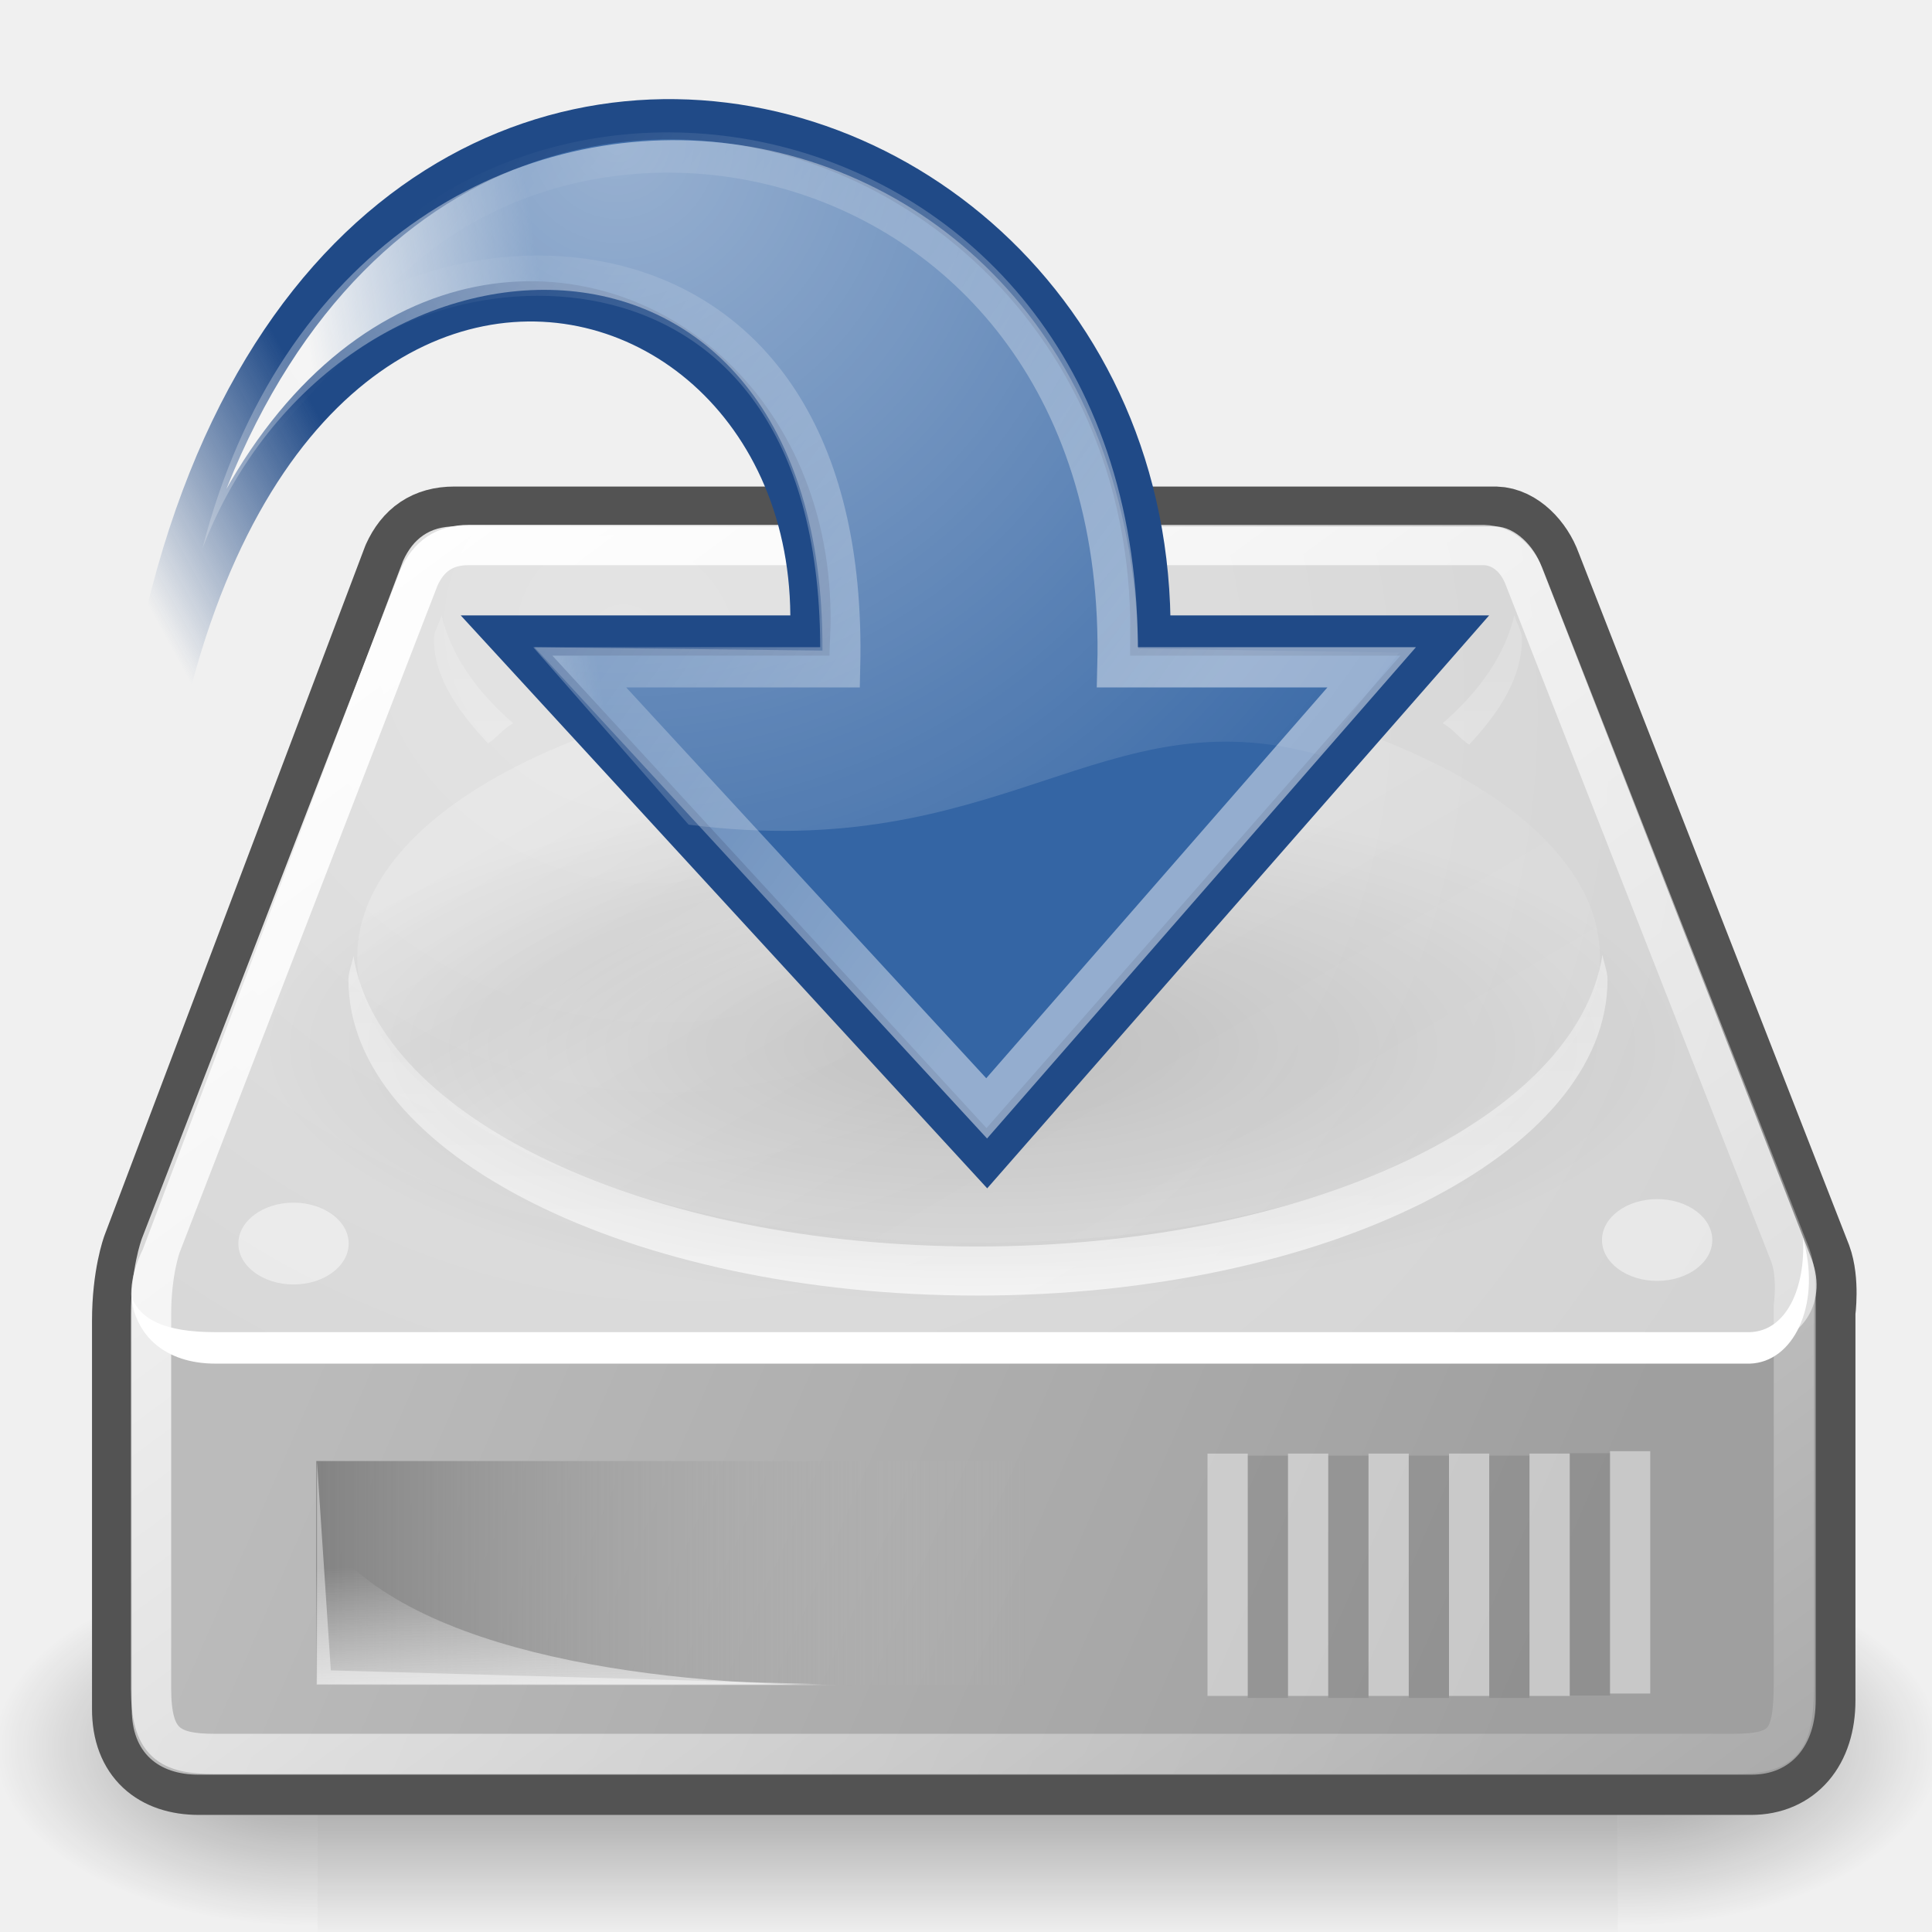
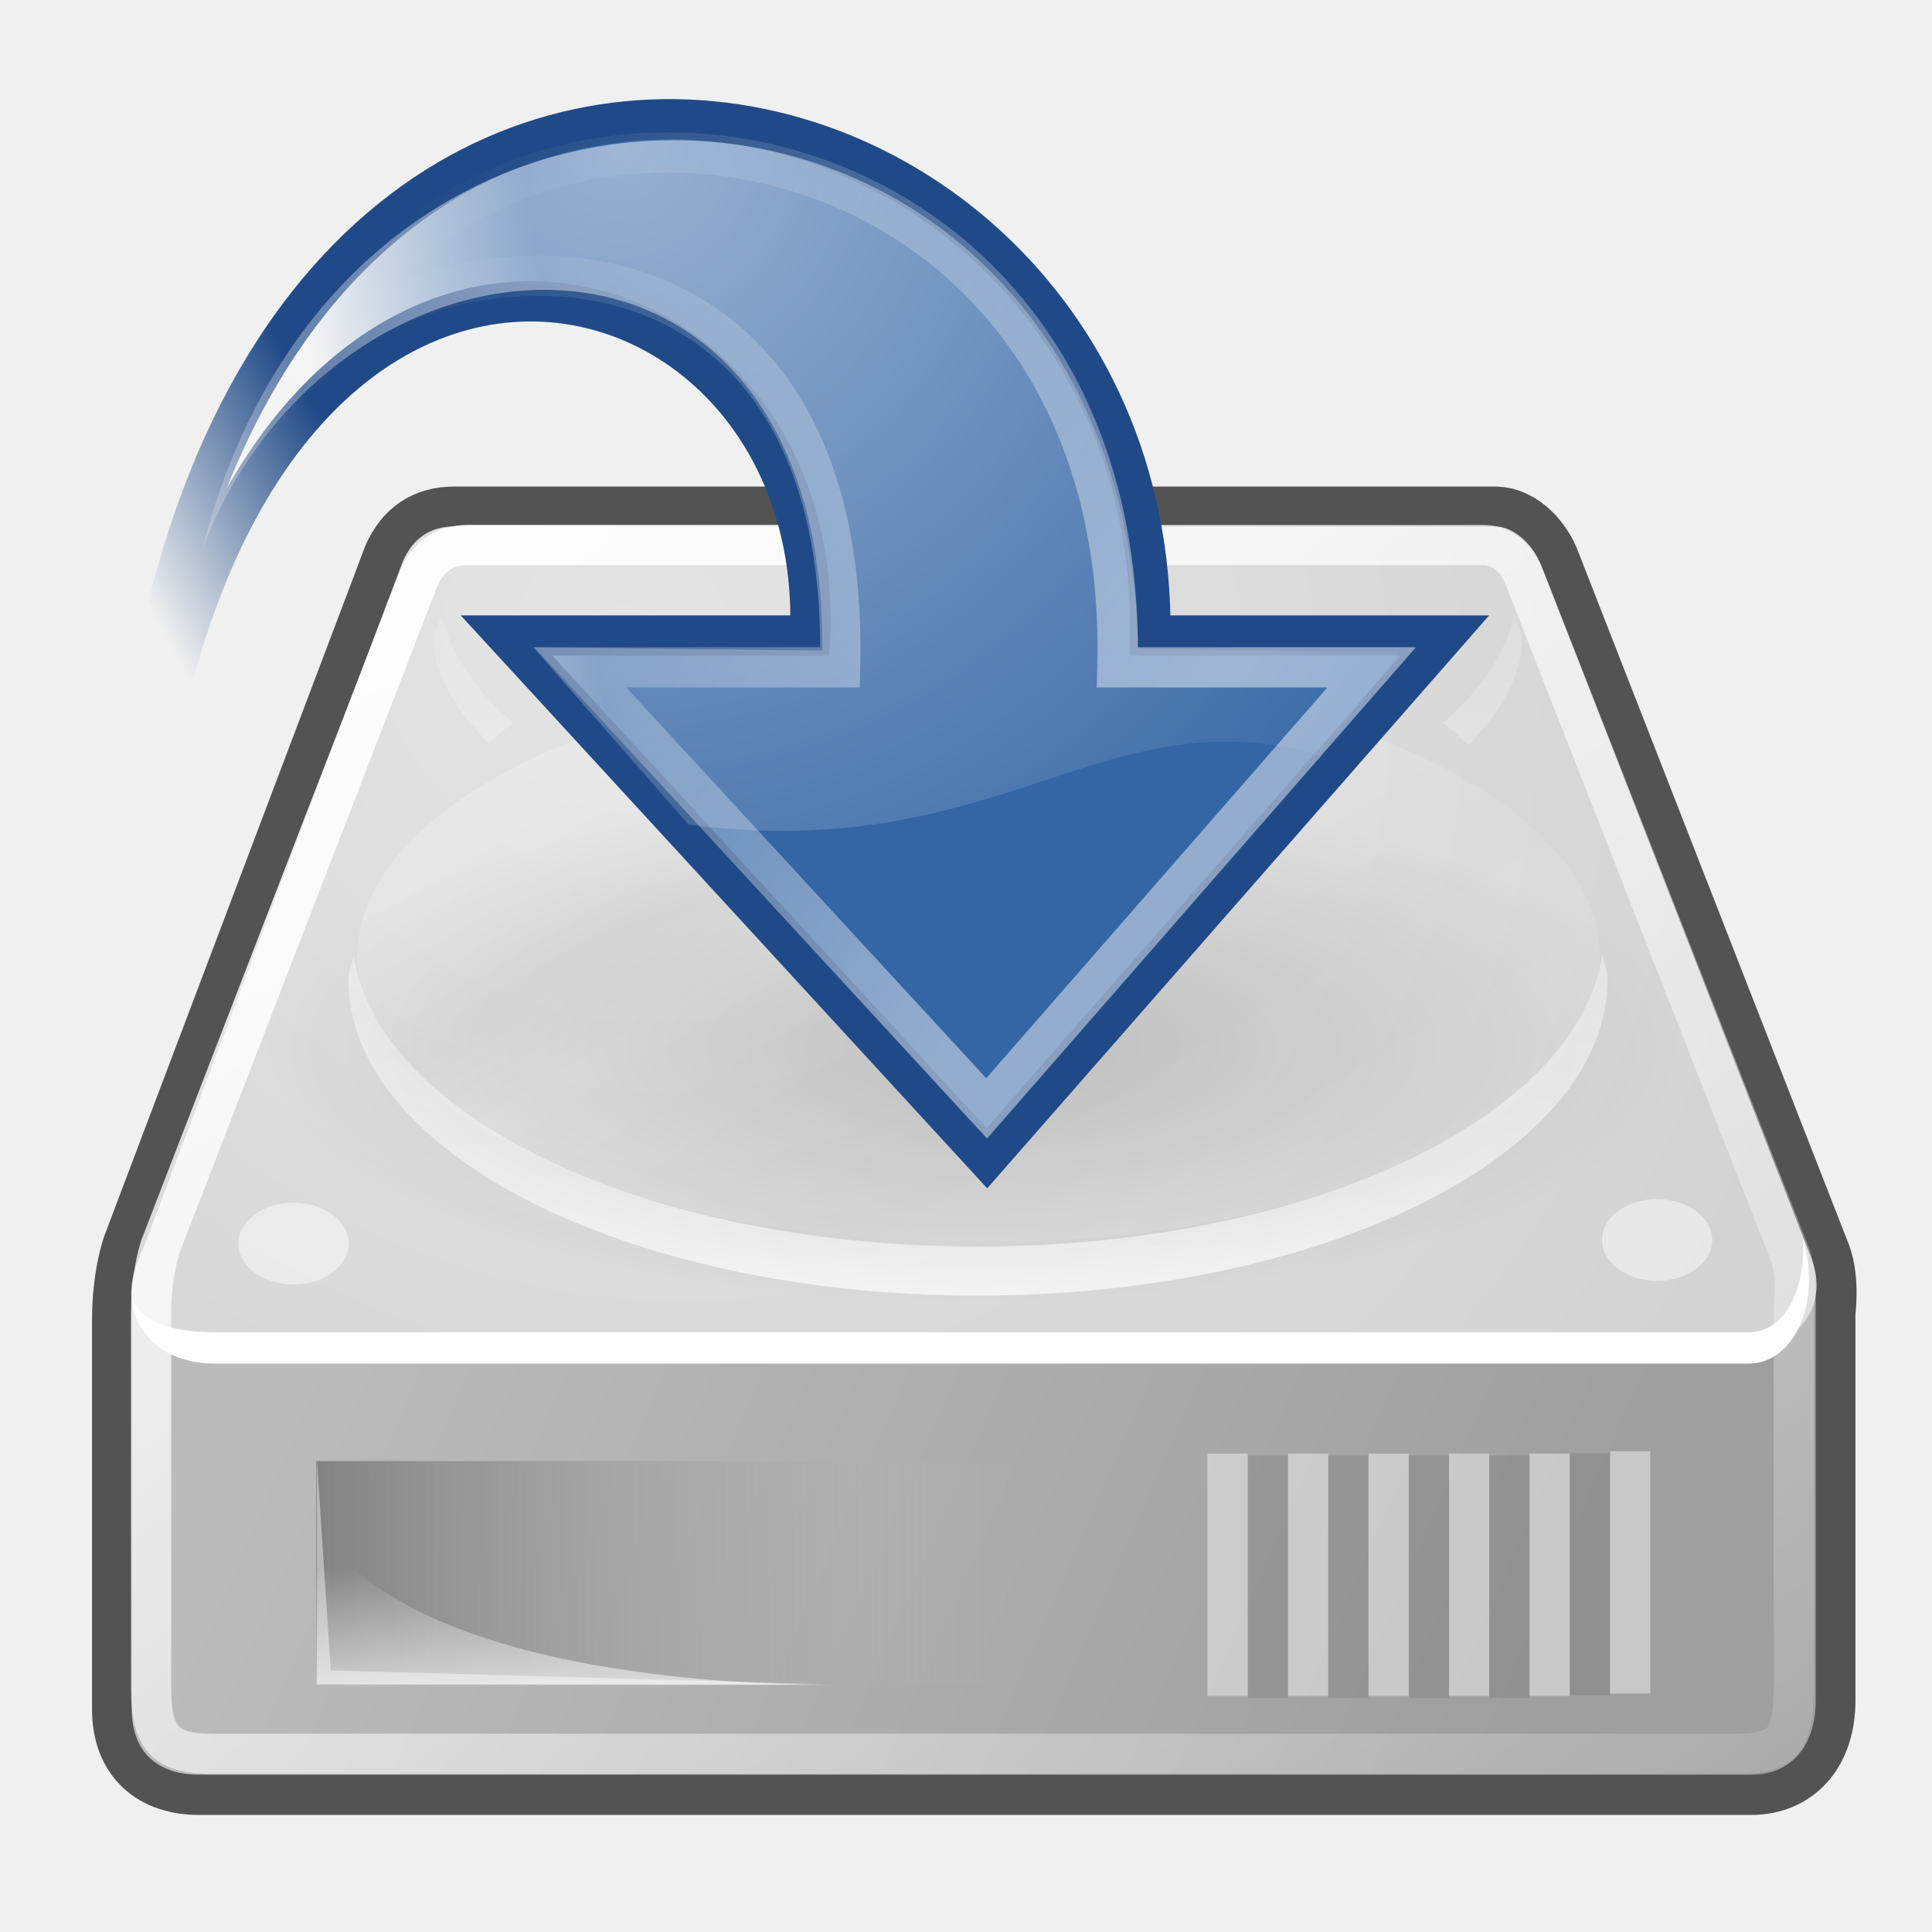
- <svg xmlns="http://www.w3.org/2000/svg" xmlns:xlink="http://www.w3.org/1999/xlink" id="svg2913" height="48px" width="48px">
+ <svg xmlns="http://www.w3.org/2000/svg" xmlns:xlink="http://www.w3.org/1999/xlink" version="1.1" width="48px" height="48px" id="svg2913">
  <defs id="defs3">
-     <radialGradient xlink:href="#linearGradient5060" id="radialGradient5031" gradientUnits="userSpaceOnUse" gradientTransform="matrix(-2.774389,0,0,1.969706,112.7623,-872.8854)" cx="605.714" cy="486.648" fx="605.714" fy="486.648" r="117.143" />
-     <linearGradient id="linearGradient5060">
-       <stop style="stop-color:black;stop-opacity:1;" offset="0" id="stop5062" />
-       <stop style="stop-color:black;stop-opacity:0;" offset="1" id="stop5064" />
+     <linearGradient id="linearGradient5048">
+       <stop id="stop5050" offset="0" style="stop-color:black;stop-opacity:0;" />
+       <stop style="stop-color:black;stop-opacity:1;" offset="0.5" id="stop5056" />
+       <stop id="stop5052" offset="1" style="stop-color:black;stop-opacity:0;" />
    </linearGradient>
-     <radialGradient xlink:href="#linearGradient5060" id="radialGradient5029" gradientUnits="userSpaceOnUse" gradientTransform="matrix(2.774389,0,0,1.969706,-1891.633,-872.8854)" cx="605.714" cy="486.648" fx="605.714" fy="486.648" r="117.143" />
-     <linearGradient id="linearGradient5048">
-       <stop style="stop-color:black;stop-opacity:0;" offset="0" id="stop5050" />
-       <stop id="stop5056" offset="0.5" style="stop-color:black;stop-opacity:1;" />
-       <stop style="stop-color:black;stop-opacity:0;" offset="1" id="stop5052" />
-     </linearGradient>
-     <linearGradient xlink:href="#linearGradient5048" id="linearGradient5027" gradientUnits="userSpaceOnUse" gradientTransform="matrix(2.774389,0,0,1.969706,-1892.179,-872.8854)" x1="302.857" y1="366.648" x2="302.857" y2="609.505" />
    <linearGradient id="linearGradient6925">
-       <stop style="stop-color:#204a87;stop-opacity:1;" offset="0" id="stop6927" />
-       <stop style="stop-color:#204a87;stop-opacity:0;" offset="1" id="stop6929" />
+       <stop id="stop6927" offset="0" style="stop-color:#204a87;stop-opacity:1;" />
+       <stop id="stop6929" offset="1" style="stop-color:#204a87;stop-opacity:0;" />
    </linearGradient>
    <linearGradient id="linearGradient6901">
-       <stop style="stop-color:#3465a4;stop-opacity:1;" offset="0" id="stop6903" />
-       <stop style="stop-color:#3465a4;stop-opacity:0;" offset="1" id="stop6905" />
+       <stop id="stop6903" offset="0" style="stop-color:#3465a4;stop-opacity:1;" />
+       <stop id="stop6905" offset="1" style="stop-color:#3465a4;stop-opacity:0;" />
    </linearGradient>
    <linearGradient id="linearGradient4991">
-       <stop style="stop-color:#ffffff;stop-opacity:1;" offset="0" id="stop4993" />
-       <stop style="stop-color:#ffffff;stop-opacity:0;" offset="1" id="stop4995" />
+       <stop id="stop4993" offset="0" style="stop-color:#ffffff;stop-opacity:1;" />
+       <stop id="stop4995" offset="1" style="stop-color:#ffffff;stop-opacity:0;" />
    </linearGradient>
-     <radialGradient xlink:href="#linearGradient4991" id="radialGradient4997" cx="23.447" cy="6.458" fx="23.447" fy="6.458" r="19.062" gradientTransform="matrix(-1.314471,-1.006312e-2,-1.022964e-2,1.336221,46.22108,-4.909887)" gradientUnits="userSpaceOnUse" />
+     <radialGradient gradientUnits="userSpaceOnUse" gradientTransform="matrix(-1.314471,-1.006312e-2,-1.022964e-2,1.336221,46.22108,-4.909887)" r="19.062" fy="6.458" fx="23.447" cy="6.458" cx="23.447" id="radialGradient4997" xlink:href="#linearGradient4991" />
    <linearGradient id="linearGradient2187">
-       <stop id="stop2189" offset="0" style="stop-color:#ffffff;stop-opacity:1;" />
-       <stop id="stop2191" offset="1" style="stop-color:#ffffff;stop-opacity:0;" />
+       <stop style="stop-color:#ffffff;stop-opacity:1;" offset="0" id="stop2189" />
+       <stop style="stop-color:#ffffff;stop-opacity:0;" offset="1" id="stop2191" />
    </linearGradient>
-     <linearGradient xlink:href="#linearGradient2187" id="linearGradient1764" gradientUnits="userSpaceOnUse" gradientTransform="matrix(0.914114,1.412791e-16,-1.412791e-16,0.914114,-3.868698,-2.706902)" x1="33.06" y1="27.394" x2="12.624" y2="12.584" />
+     <linearGradient y2="12.584" x2="12.624" y1="27.394" x1="33.06" gradientTransform="matrix(0.914114,1.412791e-16,-1.412791e-16,0.914114,-3.868698,-2.706902)" gradientUnits="userSpaceOnUse" id="linearGradient1764" xlink:href="#linearGradient2187" />
    <linearGradient id="linearGradient8662">
-       <stop style="stop-color:#000000;stop-opacity:1;" offset="0" id="stop8664" />
-       <stop style="stop-color:#000000;stop-opacity:0;" offset="1" id="stop8666" />
+       <stop id="stop8664" offset="0" style="stop-color:#000000;stop-opacity:1;" />
+       <stop id="stop8666" offset="1" style="stop-color:#000000;stop-opacity:0;" />
    </linearGradient>
-     <radialGradient xlink:href="#linearGradient8662" id="radialGradient8668" cx="24.837" cy="36.421" fx="24.837" fy="36.421" r="15.645" gradientTransform="matrix(1,-7.816467e-32,-1.132409e-32,0.536723,-5.897962e-14,16.87306)" gradientUnits="userSpaceOnUse" />
+     <radialGradient gradientUnits="userSpaceOnUse" gradientTransform="matrix(1,-7.816467e-32,-1.132409e-32,0.536723,-5.897962e-14,16.87306)" r="15.645" fy="36.421" fx="24.837" cy="36.421" cx="24.837" id="radialGradient8668" xlink:href="#linearGradient8662" />
    <linearGradient id="linearGradient2555">
-       <stop id="stop2557" offset="0" style="stop-color:#ffffff;stop-opacity:1;" />
-       <stop style="stop-color:#e6e6e6;stop-opacity:1;" offset="0.5" id="stop2561" />
-       <stop id="stop2563" offset="0.75" style="stop-color:#ffffff;stop-opacity:1;" />
-       <stop style="stop-color:#e1e1e1;stop-opacity:1;" offset="0.842" id="stop2565" />
-       <stop id="stop2559" offset="1" style="stop-color:#ffffff;stop-opacity:1;" />
+       <stop style="stop-color:#ffffff;stop-opacity:1;" offset="0" id="stop2557" />
+       <stop id="stop2561" offset="0.5" style="stop-color:#e6e6e6;stop-opacity:1;" />
+       <stop style="stop-color:#ffffff;stop-opacity:1;" offset="0.75" id="stop2563" />
+       <stop id="stop2565" offset="0.842" style="stop-color:#e1e1e1;stop-opacity:1;" />
+       <stop style="stop-color:#ffffff;stop-opacity:1;" offset="1" id="stop2559" />
    </linearGradient>
    <linearGradient id="linearGradient4274">
-       <stop style="stop-color:#ffffff;stop-opacity:0.255;" offset="0" id="stop4276" />
-       <stop style="stop-color:#ffffff;stop-opacity:1;" offset="1" id="stop4278" />
+       <stop id="stop4276" offset="0" style="stop-color:#ffffff;stop-opacity:0.255;" />
+       <stop id="stop4278" offset="1" style="stop-color:#ffffff;stop-opacity:1;" />
    </linearGradient>
    <linearGradient id="linearGradient4264">
-       <stop id="stop4266" offset="0" style="stop-color:#000000;stop-opacity:1;" />
-       <stop id="stop4268" offset="1" style="stop-color:#000000;stop-opacity:0;" />
+       <stop style="stop-color:#000000;stop-opacity:1;" offset="0" id="stop4266" />
+       <stop style="stop-color:#000000;stop-opacity:0;" offset="1" id="stop4268" />
    </linearGradient>
    <linearGradient id="linearGradient4254">
-       <stop id="stop4256" offset="0" style="stop-color:#ffffff;stop-opacity:1;" />
-       <stop id="stop4258" offset="1" style="stop-color:#ffffff;stop-opacity:0;" />
+       <stop style="stop-color:#ffffff;stop-opacity:1;" offset="0" id="stop4256" />
+       <stop style="stop-color:#ffffff;stop-opacity:0;" offset="1" id="stop4258" />
    </linearGradient>
    <linearGradient id="linearGradient4244">
-       <stop id="stop4246" offset="0" style="stop-color:#e4e4e4;stop-opacity:1;" />
-       <stop id="stop4248" offset="1" style="stop-color:#d3d3d3;stop-opacity:1;" />
+       <stop style="stop-color:#e4e4e4;stop-opacity:1;" offset="0" id="stop4246" />
+       <stop style="stop-color:#d3d3d3;stop-opacity:1;" offset="1" id="stop4248" />
    </linearGradient>
    <linearGradient id="linearGradient4236">
-       <stop id="stop4238" offset="0" style="stop-color:#eeeeee;stop-opacity:1;" />
-       <stop id="stop4240" offset="1" style="stop-color:#eeeeee;stop-opacity:0;" />
+       <stop style="stop-color:#eeeeee;stop-opacity:1;" offset="0" id="stop4238" />
+       <stop style="stop-color:#eeeeee;stop-opacity:0;" offset="1" id="stop4240" />
    </linearGradient>
    <linearGradient id="linearGradient4228">
-       <stop id="stop4230" offset="0" style="stop-color:#bbbbbb;stop-opacity:1;" />
-       <stop id="stop4232" offset="1" style="stop-color:#9f9f9f;stop-opacity:1;" />
+       <stop style="stop-color:#bbbbbb;stop-opacity:1;" offset="0" id="stop4230" />
+       <stop style="stop-color:#9f9f9f;stop-opacity:1;" offset="1" id="stop4232" />
    </linearGradient>
    <linearGradient id="linearGradient4184">
-       <stop id="stop4186" offset="0" style="stop-color:#838383;stop-opacity:1;" />
-       <stop id="stop4188" offset="1" style="stop-color:#bbbbbb;stop-opacity:0;" />
+       <stop style="stop-color:#838383;stop-opacity:1;" offset="0" id="stop4186" />
+       <stop style="stop-color:#bbbbbb;stop-opacity:0;" offset="1" id="stop4188" />
    </linearGradient>
-     <linearGradient gradientTransform="translate(0.795493,3.79918)" y2="35.281" x2="24.688" y1="35.281" x1="7.062" gradientUnits="userSpaceOnUse" id="linearGradient4209" xlink:href="#linearGradient4184" />
-     <linearGradient gradientUnits="userSpaceOnUse" y2="40.944" x2="36.183" y1="28.481" x1="7.605" id="linearGradient4234" xlink:href="#linearGradient4228" gradientTransform="translate(0,5.125)" />
-     <linearGradient gradientUnits="userSpaceOnUse" y2="33.759" x2="12.222" y1="37.206" x1="12.277" id="linearGradient4242" xlink:href="#linearGradient4236" gradientTransform="translate(0,5.125)" />
-     <radialGradient gradientUnits="userSpaceOnUse" gradientTransform="matrix(1.286242,0.781698,-0.710782,1.169552,-2.354348,0.24814)" r="20.936" fy="2.959" fx="15.571" cy="2.959" cx="15.571" id="radialGradient4250" xlink:href="#linearGradient4244" />
-     <linearGradient gradientUnits="userSpaceOnUse" y2="47.621" x2="44.096" y1="4.433" x1="12.378" id="linearGradient4260" xlink:href="#linearGradient4254" gradientTransform="translate(0,5.125)" />
-     <radialGradient gradientUnits="userSpaceOnUse" gradientTransform="matrix(1,0,0,0.651032,-2.885063e-16,9.455693)" r="23.555" fy="27.096" fx="23.202" cy="27.096" cx="23.202" id="radialGradient4270" xlink:href="#linearGradient4264" />
-     <linearGradient gradientUnits="userSpaceOnUse" y2="26.357" x2="23.688" y1="11.319" x1="23.688" id="linearGradient4272" xlink:href="#linearGradient4274" gradientTransform="translate(0,5.125)" />
-     <linearGradient xlink:href="#linearGradient2555" id="linearGradient2553" x1="33.431" y1="31.965" x2="21.748" y2="11.781" gradientUnits="userSpaceOnUse" />
-     <linearGradient xlink:href="#linearGradient6901" id="linearGradient6907" x1="14.752" y1="15.868" x2="8.895" y2="16.743" gradientUnits="userSpaceOnUse" />
-     <linearGradient xlink:href="#linearGradient6925" id="linearGradient6931" x1="12.25" y1="18.25" x2="7" y2="21.118" gradientUnits="userSpaceOnUse" />
+     <linearGradient xlink:href="#linearGradient4184" id="linearGradient4209" gradientUnits="userSpaceOnUse" x1="7.062" y1="35.281" x2="24.688" y2="35.281" gradientTransform="translate(0.795493,3.79918)" />
+     <linearGradient gradientTransform="translate(0,5.125)" xlink:href="#linearGradient4228" id="linearGradient4234" x1="7.605" y1="28.481" x2="36.183" y2="40.944" gradientUnits="userSpaceOnUse" />
+     <linearGradient gradientTransform="translate(0,5.125)" xlink:href="#linearGradient4236" id="linearGradient4242" x1="12.277" y1="37.206" x2="12.222" y2="33.759" gradientUnits="userSpaceOnUse" />
+     <radialGradient xlink:href="#linearGradient4244" id="radialGradient4250" cx="15.571" cy="2.959" fx="15.571" fy="2.959" r="20.936" gradientTransform="matrix(1.286242,0.781698,-0.710782,1.169552,-2.354348,0.24814)" gradientUnits="userSpaceOnUse" />
+     <linearGradient gradientTransform="translate(0,5.125)" xlink:href="#linearGradient4254" id="linearGradient4260" x1="12.378" y1="4.433" x2="44.096" y2="47.621" gradientUnits="userSpaceOnUse" />
+     <radialGradient xlink:href="#linearGradient4264" id="radialGradient4270" cx="23.202" cy="27.096" fx="23.202" fy="27.096" r="23.555" gradientTransform="matrix(1,0,0,0.651032,-2.885063e-16,9.455693)" gradientUnits="userSpaceOnUse" />
+     <linearGradient gradientTransform="translate(0,5.125)" xlink:href="#linearGradient4274" id="linearGradient4272" x1="23.688" y1="11.319" x2="23.688" y2="26.357" gradientUnits="userSpaceOnUse" />
+     <linearGradient gradientUnits="userSpaceOnUse" y2="11.781" x2="21.748" y1="31.965" x1="33.431" id="linearGradient2553" xlink:href="#linearGradient2555" />
+     <linearGradient gradientUnits="userSpaceOnUse" y2="16.743" x2="8.895" y1="15.868" x1="14.752" id="linearGradient6907" xlink:href="#linearGradient6901" />
+     <linearGradient gradientUnits="userSpaceOnUse" y2="21.118" x2="7" y1="18.25" x1="12.25" id="linearGradient6931" xlink:href="#linearGradient6925" />
  </defs>
  <g id="layer2">
-     <g style="display:inline" id="g5022" transform="matrix(2.411405e-2,0,0,1.929202e-2,45.48953,41.75228)">
-       <rect y="-150.697" x="-1559.252" height="478.357" width="1339.633" id="rect4173" style="opacity:0.402;color:black;fill:url(#linearGradient5027);fill-opacity:1;fill-rule:nonzero;stroke:none;stroke-width:1;stroke-linecap:round;stroke-linejoin:miter;marker:none;marker-start:none;marker-mid:none;marker-end:none;stroke-miterlimit:4;stroke-dasharray:none;stroke-dashoffset:0;stroke-opacity:1;visibility:visible;display:inline;overflow:visible" />
-       <path id="path5058" d="M -219.619,-150.68 C -219.619,-150.68 -219.619,327.65 -219.619,327.65 C -76.745,328.551 125.781,220.481 125.781,88.454 C 125.781,-43.572 -33.655,-150.68 -219.619,-150.68 z " style="opacity:0.402;color:black;fill:url(#radialGradient5029);fill-opacity:1;fill-rule:nonzero;stroke:none;stroke-width:1;stroke-linecap:round;stroke-linejoin:miter;marker:none;marker-start:none;marker-mid:none;marker-end:none;stroke-miterlimit:4;stroke-dasharray:none;stroke-dashoffset:0;stroke-opacity:1;visibility:visible;display:inline;overflow:visible" />
-       <path style="opacity:0.402;color:black;fill:url(#radialGradient5031);fill-opacity:1;fill-rule:nonzero;stroke:none;stroke-width:1;stroke-linecap:round;stroke-linejoin:miter;marker:none;marker-start:none;marker-mid:none;marker-end:none;stroke-miterlimit:4;stroke-dasharray:none;stroke-dashoffset:0;stroke-opacity:1;visibility:visible;display:inline;overflow:visible" d="M -1559.252,-150.68 C -1559.252,-150.68 -1559.252,327.65 -1559.252,327.65 C -1702.127,328.551 -1904.652,220.481 -1904.652,88.454 C -1904.652,-43.572 -1745.216,-150.68 -1559.252,-150.68 z " id="path5018" />
-     </g>
-     <path id="path4196" d="M 11.286,13.088 C 10.661,13.088 10.254,13.378 10.004,13.931 C 10.004,13.931 3.536,31.035 3.536,31.035 C 3.536,31.035 3.286,31.706 3.286,32.816 C 3.286,32.816 3.286,42.466 3.286,42.466 C 3.286,43.549 3.943,44.091 4.942,44.091 L 43.504,44.091 C 44.489,44.091 45.098,43.373 45.098,42.247 L 45.098,32.597 C 45.098,32.597 45.204,31.827 45.004,31.285 L 38.286,14.088 C 38.101,13.576 37.649,13.1 37.161,13.088 L 11.286,13.088 z " style="fill:none;fill-opacity:1;fill-rule:evenodd;stroke:#535353;stroke-width:2;stroke-linecap:round;stroke-linejoin:round;stroke-miterlimit:4;stroke-dasharray:none;stroke-opacity:1" />
-     <path id="path4170" d="M 3.274,32.122 L 4.038,31.43 L 41.648,31.492 L 45.11,31.809 L 45.11,42.248 C 45.11,43.373 44.503,44.091 43.518,44.091 L 4.935,44.091 C 3.937,44.091 3.274,43.549 3.274,42.467 L 3.274,32.122 z " style="fill:url(#linearGradient4234);fill-opacity:1;fill-rule:evenodd;stroke:none;stroke-width:1.02px;stroke-linecap:butt;stroke-linejoin:miter;stroke-opacity:1" />
-     <path id="path3093" d="M 3.549,31.039 C 2.835,32.504 3.548,33.432 4.585,33.432 C 4.585,33.432 43.585,33.432 43.585,33.432 C 44.704,33.408 45.43,32.42 45.013,31.289 L 38.299,14.079 C 38.115,13.567 37.644,13.091 37.156,13.079 L 11.299,13.079 C 10.674,13.079 10.263,13.382 10.013,13.936 C 10.013,13.936 3.549,31.039 3.549,31.039 z " style="fill:url(#radialGradient4250);fill-opacity:1;fill-rule:evenodd;stroke:none;stroke-width:1px;stroke-linecap:butt;stroke-linejoin:miter;stroke-opacity:1" />
-     <rect y="36.299" x="7.858" height="5.562" width="17.625" id="rect4174" style="opacity:1;color:#000000;fill:url(#linearGradient4209);fill-opacity:1;fill-rule:evenodd;stroke:none;stroke-width:2.409;stroke-linecap:round;stroke-linejoin:round;marker:none;marker-start:none;marker-mid:none;marker-end:none;stroke-miterlimit:4;stroke-dasharray:none;stroke-dashoffset:0;stroke-opacity:1;visibility:visible;display:inline;overflow:visible" />
-     <path id="path4194" d="M 7.858,41.862 C 7.858,41.862 7.858,37.85 7.858,37.85 C 9.694,41.029 16.154,41.862 20.795,41.862 C 20.795,41.862 7.858,41.862 7.858,41.862 z " style="opacity:0.811;fill:url(#linearGradient4242);fill-opacity:1;fill-rule:evenodd;stroke:none;stroke-width:1px;stroke-linecap:butt;stroke-linejoin:miter;stroke-opacity:1" />
-     <path id="path4201" d="M 44.796,30.754 C 44.86,32.004 44.382,33.07 43.474,33.097 C 43.474,33.097 5.355,33.097 5.355,33.097 C 4.066,33.097 3.488,32.772 3.271,32.229 C 3.363,33.174 4.097,33.879 5.355,33.879 C 5.355,33.879 43.474,33.879 43.474,33.879 C 44.55,33.846 45.227,32.455 44.826,30.884 L 44.796,30.754 z " style="fill:#ffffff;fill-opacity:1;fill-rule:evenodd;stroke:none;stroke-width:1px;stroke-linecap:butt;stroke-linejoin:miter;stroke-opacity:1" />
-     <path id="path4211" d="M 10.969,15.281 C 10.923,15.482 10.781,15.668 10.781,15.875 C 10.781,16.824 11.372,17.664 12.125,18.469 C 12.365,18.315 12.49,18.114 12.75,17.969 C 11.81,17.153 11.197,16.252 10.969,15.281 z M 37.625,15.281 C 37.396,16.251 36.783,17.154 35.844,17.969 C 36.118,18.122 36.248,18.337 36.5,18.5 C 37.257,17.693 37.812,16.827 37.812,15.875 C 37.812,15.668 37.671,15.482 37.625,15.281 z M 39.812,23.719 C 39.199,27.759 32.514,30.969 24.281,30.969 C 16.069,30.969 9.421,27.776 8.781,23.75 C 8.749,23.947 8.656,24.142 8.656,24.344 C 8.656,28.662 15.645,32.188 24.281,32.188 C 32.917,32.188 39.937,28.662 39.938,24.344 C 39.938,24.131 39.848,23.926 39.812,23.719 z " style="opacity:0.691;color:#000000;fill:url(#linearGradient4272);fill-opacity:1;fill-rule:evenodd;stroke:none;stroke-width:2;stroke-linecap:round;stroke-linejoin:round;marker:none;marker-start:none;marker-mid:none;marker-end:none;stroke-miterlimit:4;stroke-dasharray:none;stroke-dashoffset:0;stroke-opacity:1;visibility:visible;display:inline;overflow:visible" />
-     <path transform="translate(8.838843e-2,5.30178)" d="M 8.574 25.594 A 1.37 1.016 0 1 1  5.834,25.594 A 1.37 1.016 0 1 1  8.574 25.594 z" id="path4224" style="opacity:1;color:#000000;fill:#ffffff;fill-opacity:0.458;fill-rule:evenodd;stroke:none;stroke-width:2;stroke-linecap:round;stroke-linejoin:round;marker:none;marker-start:none;marker-mid:none;marker-end:none;stroke-miterlimit:4;stroke-dasharray:none;stroke-dashoffset:0;stroke-opacity:1;visibility:visible;display:inline;overflow:visible" />
-     <path style="opacity:1;color:#000000;fill:#ffffff;fill-opacity:0.458;fill-rule:evenodd;stroke:none;stroke-width:2;stroke-linecap:round;stroke-linejoin:round;marker:none;marker-start:none;marker-mid:none;marker-end:none;stroke-miterlimit:4;stroke-dasharray:none;stroke-dashoffset:0;stroke-opacity:1;visibility:visible;display:inline;overflow:visible" id="path4226" d="M 8.574 25.594 A 1.37 1.016 0 1 1  5.834,25.594 A 1.37 1.016 0 1 1  8.574 25.594 z" transform="translate(33.96705,5.21339)" />
-     <path style="fill:none;fill-opacity:1;fill-rule:evenodd;stroke:url(#linearGradient4260);stroke-width:1;stroke-linecap:round;stroke-linejoin:round;stroke-miterlimit:4;stroke-dasharray:none;stroke-opacity:1" d="M 11.643,13.541 C 11.041,13.541 10.65,13.82 10.409,14.353 C 10.409,14.353 3.994,30.944 3.994,30.944 C 3.994,30.944 3.753,31.59 3.753,32.659 C 3.753,32.659 3.753,41.949 3.753,41.949 C 3.753,43.303 4.197,43.576 5.348,43.576 L 43.035,43.576 C 44.358,43.576 44.569,43.259 44.569,41.738 L 44.569,32.448 C 44.569,32.448 44.671,31.706 44.479,31.184 L 37.886,14.378 C 37.708,13.886 37.335,13.552 36.865,13.541 L 11.643,13.541 z " id="path4252" />
-     <path style="fill:none;fill-opacity:0.75;fill-rule:evenodd;stroke:#ffffff;stroke-width:1px;stroke-linecap:square;stroke-linejoin:miter;stroke-opacity:0.424" d="M 40.5,36.554 L 40.5,41.575" id="path4282" />
-     <path id="path4284" d="M 38.5,36.614 L 38.5,41.635" style="fill:none;fill-opacity:0.75;fill-rule:evenodd;stroke:#ffffff;stroke-width:1px;stroke-linecap:square;stroke-linejoin:miter;stroke-opacity:0.424" />
-     <path style="fill:none;fill-opacity:0.75;fill-rule:evenodd;stroke:#ffffff;stroke-width:1px;stroke-linecap:square;stroke-linejoin:miter;stroke-opacity:0.424" d="M 36.5,36.614 L 36.5,41.635" id="path4286" />
-     <path id="path4288" d="M 34.5,36.614 L 34.5,41.635" style="fill:none;fill-opacity:0.75;fill-rule:evenodd;stroke:#ffffff;stroke-width:1px;stroke-linecap:square;stroke-linejoin:miter;stroke-opacity:0.424" />
-     <path style="fill:none;fill-opacity:0.75;fill-rule:evenodd;stroke:#ffffff;stroke-width:1px;stroke-linecap:square;stroke-linejoin:miter;stroke-opacity:0.424" d="M 32.5,36.614 L 32.5,41.635" id="path4290" />
-     <path id="path4292" d="M 30.5,36.614 L 30.5,41.635" style="fill:none;fill-opacity:0.75;fill-rule:evenodd;stroke:#ffffff;stroke-width:1px;stroke-linecap:square;stroke-linejoin:miter;stroke-opacity:0.424" />
-     <path id="path4294" d="M 39.5,36.604 L 39.5,41.625" style="opacity:0.097;fill:none;fill-opacity:0.75;fill-rule:evenodd;stroke:#000000;stroke-width:1px;stroke-linecap:square;stroke-linejoin:miter;stroke-opacity:1" />
-     <path style="opacity:0.097;fill:none;fill-opacity:0.75;fill-rule:evenodd;stroke:#000000;stroke-width:1px;stroke-linecap:square;stroke-linejoin:miter;stroke-opacity:1" d="M 37.5,36.664 L 37.5,41.685" id="path4296" />
-     <path id="path4298" d="M 35.5,36.664 L 35.5,41.685" style="opacity:0.097;fill:none;fill-opacity:0.75;fill-rule:evenodd;stroke:#000000;stroke-width:1px;stroke-linecap:square;stroke-linejoin:miter;stroke-opacity:1" />
-     <path style="opacity:0.097;fill:none;fill-opacity:0.75;fill-rule:evenodd;stroke:#000000;stroke-width:1px;stroke-linecap:square;stroke-linejoin:miter;stroke-opacity:1" d="M 33.5,36.664 L 33.5,41.685" id="path4300" />
-     <path id="path4302" d="M 31.5,36.664 L 31.5,41.685" style="opacity:0.097;fill:none;fill-opacity:0.75;fill-rule:evenodd;stroke:#000000;stroke-width:1px;stroke-linecap:square;stroke-linejoin:miter;stroke-opacity:1" />
-     <path id="path4572" d="M 7.875,36.312 L 7.875,41.844 L 20.438,41.844 L 8.219,41.5 L 7.875,36.312 z " style="opacity:0.44;fill:#ffffff;fill-opacity:1;fill-rule:evenodd;stroke:none;stroke-width:1px;stroke-linecap:butt;stroke-linejoin:miter;stroke-opacity:1" />
-     <path style="opacity:0.206;color:#000000;fill:url(#linearGradient2553);fill-opacity:1;fill-rule:evenodd;stroke:none;stroke-width:0.934;stroke-linecap:square;stroke-linejoin:round;marker:none;marker-start:none;marker-mid:none;marker-end:none;stroke-miterlimit:4;stroke-dasharray:none;stroke-dashoffset:0;stroke-opacity:0.424;visibility:visible;display:inline;overflow:visible" id="path2545" d="M 39.875 19.562 A 14.875 6.688 0 1 1  10.125,19.562 A 14.875 6.688 0 1 1  39.875 19.562 z" transform="matrix(1.037815,0,0,1.060747,-1.632878,3.03037)" />
+     <path style="fill:none;fill-opacity:1;fill-rule:evenodd;stroke:#535353;stroke-width:2;stroke-linecap:round;stroke-linejoin:round;stroke-miterlimit:4;stroke-dasharray:none;stroke-opacity:1" d="m 11.286,13.088 c -0.625,0 -1.031,0.29 -1.281,0.844 -10e-7,0 -6.469,17.104 -6.469,17.104 0,0 -0.25,0.672 -0.25,1.781 0,0 0,9.65 0,9.65 0,1.083 0.658,1.625 1.656,1.625 H 43.504 c 0.985,0 1.594,-0.718 1.594,-1.844 v -9.65 c 0,0 0.106,-0.77 -0.094,-1.312 L 38.286,14.088 c -0.185,-0.512 -0.637,-0.988 -1.125,-1 z" id="path4196" />
+     <path style="fill:url(#linearGradient4234);fill-opacity:1;fill-rule:evenodd;stroke:none;stroke-width:1.02px;stroke-linecap:butt;stroke-linejoin:miter;stroke-opacity:1" d="m 3.274,32.122 0.765,-0.692 37.61,0.062 3.462,0.317 v 10.439 c 0,1.126 -0.607,1.843 -1.592,1.843 H 4.935 c -0.998,0 -1.662,-0.542 -1.662,-1.625 z" id="path4170" />
+     <path style="fill:url(#radialGradient4250);fill-opacity:1;fill-rule:evenodd;stroke:none;stroke-width:1px;stroke-linecap:butt;stroke-linejoin:miter;stroke-opacity:1" d="m 3.549,31.039 c -0.714,1.464 -6.156e-4,2.393 1.036,2.393 0,0 39,0 39,0 1.119,-0.024 1.845,-1.012 1.429,-2.143 L 38.299,14.079 C 38.115,13.567 37.644,13.091 37.156,13.079 H 11.299 c -0.625,0 -1.036,0.304 -1.286,0.857 0,0 -6.464,17.104 -6.464,17.104 z" id="path3093" />
+     <rect style="color:#000000;display:inline;overflow:visible;visibility:visible;opacity:1;fill:url(#linearGradient4209);fill-opacity:1;fill-rule:evenodd;stroke:none;stroke-width:2.409;stroke-linecap:round;stroke-linejoin:round;stroke-miterlimit:4;stroke-dasharray:none;stroke-dashoffset:0;stroke-opacity:1;marker:none;marker-start:none;marker-mid:none;marker-end:none" id="rect4174" width="17.625" height="5.562" x="7.858" y="36.299" />
+     <path style="opacity:0.811;fill:url(#linearGradient4242);fill-opacity:1;fill-rule:evenodd;stroke:none;stroke-width:1px;stroke-linecap:butt;stroke-linejoin:miter;stroke-opacity:1" d="m 7.858,41.862 c 0,0 0,-4.011 0,-4.011 1.836,3.179 8.296,4.011 12.937,4.011 0,0 -12.937,0 -12.937,0 z" id="path4194" />
+     <path style="fill:#ffffff;fill-opacity:1;fill-rule:evenodd;stroke:none;stroke-width:1px;stroke-linecap:butt;stroke-linejoin:miter;stroke-opacity:1" d="m 44.796,30.754 c 0.064,1.25 -0.414,2.316 -1.322,2.344 0,0 -38.119,-10e-7 -38.119,0 -1.289,0 -1.868,-0.325 -2.084,-0.868 0.092,0.944 0.826,1.649 2.084,1.649 -1e-7,-10e-7 38.119,0 38.119,0 1.076,-0.033 1.753,-1.424 1.352,-2.995 z" id="path4201" />
+     <path style="color:#000000;display:inline;overflow:visible;visibility:visible;opacity:0.691;fill:url(#linearGradient4272);fill-opacity:1;fill-rule:evenodd;stroke:none;stroke-width:2;stroke-linecap:round;stroke-linejoin:round;stroke-miterlimit:4;stroke-dasharray:none;stroke-dashoffset:0;stroke-opacity:1;marker:none;marker-start:none;marker-mid:none;marker-end:none" d="m 10.969,15.281 c -0.046,0.2 -0.188,0.387 -0.188,0.594 0,0.949 0.591,1.789 1.344,2.594 0.24,-0.154 0.365,-0.354 0.625,-0.5 -0.94,-0.816 -1.553,-1.717 -1.781,-2.688 z m 26.656,0 c -0.229,0.97 -0.842,1.872 -1.781,2.688 0.274,0.154 0.404,0.368 0.656,0.531 0.757,-0.807 1.312,-1.673 1.312,-2.625 0,-0.207 -0.142,-0.393 -0.188,-0.594 z m 2.188,8.438 c -0.614,4.04 -7.299,7.25 -15.531,7.25 -8.212,1e-6 -14.86,-3.193 -15.5,-7.219 -0.032,0.197 -0.125,0.392 -0.125,0.594 3e-7,4.318 6.989,7.844 15.625,7.844 8.636,0 15.656,-3.526 15.656,-7.844 0,-0.213 -0.089,-0.417 -0.125,-0.625 z" id="path4211" />
+     <ellipse ry="1.016" rx="1.37" cy="25.594" cx="7.204" style="color:#000000;display:inline;overflow:visible;visibility:visible;opacity:1;fill:#ffffff;fill-opacity:0.458;fill-rule:evenodd;stroke:none;stroke-width:2;stroke-linecap:round;stroke-linejoin:round;stroke-miterlimit:4;stroke-dasharray:none;stroke-dashoffset:0;stroke-opacity:1;marker:none;marker-start:none;marker-mid:none;marker-end:none" id="path4224" transform="translate(0.08838843,5.30178)" />
+     <ellipse ry="1.016" rx="1.37" cy="25.594" cx="7.204" transform="translate(33.96705,5.21339)" id="path4226" style="color:#000000;display:inline;overflow:visible;visibility:visible;opacity:1;fill:#ffffff;fill-opacity:0.458;fill-rule:evenodd;stroke:none;stroke-width:2;stroke-linecap:round;stroke-linejoin:round;stroke-miterlimit:4;stroke-dasharray:none;stroke-dashoffset:0;stroke-opacity:1;marker:none;marker-start:none;marker-mid:none;marker-end:none" />
+     <path id="path4252" d="m 11.643,13.541 c -0.602,0 -0.993,0.279 -1.233,0.812 -10e-7,0 -6.415,16.591 -6.415,16.591 0,0 -0.241,0.647 -0.241,1.715 0,0 0,9.29 0,9.29 0,1.355 0.444,1.627 1.594,1.627 H 43.035 c 1.323,0 1.534,-0.316 1.534,-1.837 v -9.29 c 0,0 0.102,-0.742 -0.09,-1.264 L 37.886,14.378 c -0.178,-0.493 -0.551,-0.826 -1.021,-0.838 z" style="fill:none;fill-opacity:1;fill-rule:evenodd;stroke:url(#linearGradient4260);stroke-width:1;stroke-linecap:round;stroke-linejoin:round;stroke-miterlimit:4;stroke-dasharray:none;stroke-opacity:1" />
+     <path id="path4282" d="m 40.5,36.554 v 5.021" style="fill:none;fill-opacity:0.75;fill-rule:evenodd;stroke:#ffffff;stroke-width:1px;stroke-linecap:square;stroke-linejoin:miter;stroke-opacity:0.424" />
+     <path style="fill:none;fill-opacity:0.75;fill-rule:evenodd;stroke:#ffffff;stroke-width:1px;stroke-linecap:square;stroke-linejoin:miter;stroke-opacity:0.424" d="m 38.5,36.614 v 5.021" id="path4284" />
+     <path id="path4286" d="m 36.5,36.614 v 5.021" style="fill:none;fill-opacity:0.75;fill-rule:evenodd;stroke:#ffffff;stroke-width:1px;stroke-linecap:square;stroke-linejoin:miter;stroke-opacity:0.424" />
+     <path style="fill:none;fill-opacity:0.75;fill-rule:evenodd;stroke:#ffffff;stroke-width:1px;stroke-linecap:square;stroke-linejoin:miter;stroke-opacity:0.424" d="m 34.5,36.614 v 5.021" id="path4288" />
+     <path id="path4290" d="m 32.5,36.614 v 5.021" style="fill:none;fill-opacity:0.75;fill-rule:evenodd;stroke:#ffffff;stroke-width:1px;stroke-linecap:square;stroke-linejoin:miter;stroke-opacity:0.424" />
+     <path style="fill:none;fill-opacity:0.75;fill-rule:evenodd;stroke:#ffffff;stroke-width:1px;stroke-linecap:square;stroke-linejoin:miter;stroke-opacity:0.424" d="m 30.5,36.614 v 5.021" id="path4292" />
+     <path style="opacity:0.097;fill:none;fill-opacity:0.75;fill-rule:evenodd;stroke:#000000;stroke-width:1px;stroke-linecap:square;stroke-linejoin:miter;stroke-opacity:1" d="M 39.5,36.604 V 41.625" id="path4294" />
+     <path id="path4296" d="m 37.5,36.664 v 5.021" style="opacity:0.097;fill:none;fill-opacity:0.75;fill-rule:evenodd;stroke:#000000;stroke-width:1px;stroke-linecap:square;stroke-linejoin:miter;stroke-opacity:1" />
+     <path style="opacity:0.097;fill:none;fill-opacity:0.75;fill-rule:evenodd;stroke:#000000;stroke-width:1px;stroke-linecap:square;stroke-linejoin:miter;stroke-opacity:1" d="m 35.5,36.664 v 5.021" id="path4298" />
+     <path id="path4300" d="m 33.5,36.664 v 5.021" style="opacity:0.097;fill:none;fill-opacity:0.75;fill-rule:evenodd;stroke:#000000;stroke-width:1px;stroke-linecap:square;stroke-linejoin:miter;stroke-opacity:1" />
+     <path style="opacity:0.097;fill:none;fill-opacity:0.75;fill-rule:evenodd;stroke:#000000;stroke-width:1px;stroke-linecap:square;stroke-linejoin:miter;stroke-opacity:1" d="m 31.5,36.664 v 5.021" id="path4302" />
+     <path style="opacity:0.44;fill:#ffffff;fill-opacity:1;fill-rule:evenodd;stroke:none;stroke-width:1px;stroke-linecap:butt;stroke-linejoin:miter;stroke-opacity:1" d="m 7.875,36.312 v 5.531 H 20.438 L 8.219,41.5 Z" id="path4572" />
+     <ellipse ry="6.688" rx="14.875" cy="19.562" cx="25" transform="matrix(1.037815,0,0,1.060747,-1.632878,3.03037)" id="path2545" style="color:#000000;display:inline;overflow:visible;visibility:visible;opacity:0.206;fill:url(#linearGradient2553);fill-opacity:1;fill-rule:evenodd;stroke:none;stroke-width:0.934;stroke-linecap:square;stroke-linejoin:round;stroke-miterlimit:4;stroke-dasharray:none;stroke-dashoffset:0;stroke-opacity:0.424;marker:none;marker-start:none;marker-mid:none;marker-end:none" />
  </g>
  <g id="layer1">
-     <path transform="matrix(1.13019,1.178179e-16,7.918544e-17,-0.759601,-3.909725,53.66554)" d="M 40.482 36.421 A 15.645 8.397 0 1 1  9.192,36.421 A 15.645 8.397 0 1 1  40.482 36.421 z" id="path8660" style="opacity:0.141;color:#000000;fill:url(#radialGradient8668);fill-opacity:1;fill-rule:evenodd;stroke:none;stroke-width:1;stroke-linecap:butt;stroke-linejoin:miter;marker:none;marker-start:none;marker-mid:none;marker-end:none;stroke-miterlimit:10;stroke-dasharray:none;stroke-dashoffset:0;stroke-opacity:1;visibility:visible;display:inline;overflow:visible" />
-     <path style="opacity:1;color:#000000;fill:url(#linearGradient6907);fill-opacity:1.0;fill-rule:nonzero;stroke:url(#linearGradient6931);stroke-width:1;stroke-linecap:butt;stroke-linejoin:miter;marker:none;marker-start:none;marker-mid:none;marker-end:none;stroke-miterlimit:4;stroke-dasharray:none;stroke-dashoffset:0;stroke-opacity:1;visibility:visible;display:block;overflow:visible" d="M 3.203,25.835 C 2.173,-5.385 28.742,-0.451 28.582,15.789 L 35.895,15.789 L 24.518,28.775 L 12.585,15.789 C 12.585,15.789 20.127,15.789 20.127,15.789 C 20.584,4.819 3.409,1.61 3.203,25.835 z " id="path1432" />
-     <path id="path2177" d="M 7.664,9.104 C 12.406,-0.04 28.122,2.718 27.762,16.579 L 34.079,16.579 C 34.079,16.579 24.513,27.537 24.513,27.537 L 14.417,16.579 C 14.417,16.579 20.873,16.579 20.873,16.579 C 21.145,5.004 10.922,5.535 7.664,9.104 z " style="opacity:0.472;color:#000000;fill:none;fill-opacity:1;fill-rule:nonzero;stroke:url(#linearGradient1764);stroke-width:1;stroke-linecap:butt;stroke-linejoin:miter;marker:none;marker-start:none;marker-mid:none;marker-end:none;stroke-miterlimit:10;stroke-dasharray:none;stroke-dashoffset:0;stroke-opacity:1;visibility:visible;display:block;overflow:visible" />
-     <path style="opacity:0.494;color:#000000;fill:url(#radialGradient4997);fill-opacity:1;fill-rule:nonzero;stroke:none;stroke-width:1;stroke-linecap:butt;stroke-linejoin:miter;marker:none;marker-start:none;marker-mid:none;marker-end:none;stroke-miterlimit:10;stroke-dasharray:none;stroke-dashoffset:0;stroke-opacity:1;visibility:visible;display:inline;overflow:visible" d="M 34.767,16.212 L 32.783,18.757 C 27.373,17.241 24.897,21.487 17.109,20.489 L 13.248,16.08 L 20.434,16.163 C 20.483,4.316 8.344,4.999 5.029,13.628 C 8.837,-1.261 27.893,0.806 28.283,16.114 L 34.767,16.212 z " id="path4989" />
+     <path style="opacity:0.141;color:#000000;fill:url(#radialGradient8668);fill-opacity:1;fill-rule:evenodd;stroke:none;stroke-width:1;stroke-linecap:butt;stroke-linejoin:miter;marker:none;marker-start:none;marker-mid:none;marker-end:none;stroke-miterlimit:10;stroke-dasharray:none;stroke-dashoffset:0;stroke-opacity:1;visibility:visible;display:inline;overflow:visible" id="path8660" d="M 40.482 36.421 A 15.645 8.397 0 1 1  9.192,36.421 A 15.645 8.397 0 1 1  40.482 36.421 z" transform="matrix(1.13019,1.178179e-16,7.918544e-17,-0.759601,-3.909725,53.66554)" />
+     <path id="path1432" d="M 3.203,25.835 C 2.173,-5.385 28.742,-0.451 28.582,15.789 L 35.895,15.789 L 24.518,28.775 L 12.585,15.789 C 12.585,15.789 20.127,15.789 20.127,15.789 C 20.584,4.819 3.409,1.61 3.203,25.835 z " style="opacity:1;color:#000000;fill:url(#linearGradient6907);fill-opacity:1.0;fill-rule:nonzero;stroke:url(#linearGradient6931);stroke-width:1;stroke-linecap:butt;stroke-linejoin:miter;marker:none;marker-start:none;marker-mid:none;marker-end:none;stroke-miterlimit:4;stroke-dasharray:none;stroke-dashoffset:0;stroke-opacity:1;visibility:visible;display:block;overflow:visible" />
+     <path style="opacity:0.472;color:#000000;fill:none;fill-opacity:1;fill-rule:nonzero;stroke:url(#linearGradient1764);stroke-width:1;stroke-linecap:butt;stroke-linejoin:miter;marker:none;marker-start:none;marker-mid:none;marker-end:none;stroke-miterlimit:10;stroke-dasharray:none;stroke-dashoffset:0;stroke-opacity:1;visibility:visible;display:block;overflow:visible" d="M 7.664,9.104 C 12.406,-0.04 28.122,2.718 27.762,16.579 L 34.079,16.579 C 34.079,16.579 24.513,27.537 24.513,27.537 L 14.417,16.579 C 14.417,16.579 20.873,16.579 20.873,16.579 C 21.145,5.004 10.922,5.535 7.664,9.104 z " id="path2177" />
+     <path id="path4989" d="M 34.767,16.212 L 32.783,18.757 C 27.373,17.241 24.897,21.487 17.109,20.489 L 13.248,16.08 L 20.434,16.163 C 20.483,4.316 8.344,4.999 5.029,13.628 C 8.837,-1.261 27.893,0.806 28.283,16.114 L 34.767,16.212 z " style="opacity:0.494;color:#000000;fill:url(#radialGradient4997);fill-opacity:1;fill-rule:nonzero;stroke:none;stroke-width:1;stroke-linecap:butt;stroke-linejoin:miter;marker:none;marker-start:none;marker-mid:none;marker-end:none;stroke-miterlimit:10;stroke-dasharray:none;stroke-dashoffset:0;stroke-opacity:1;visibility:visible;display:inline;overflow:visible" />
  </g>
</svg>
